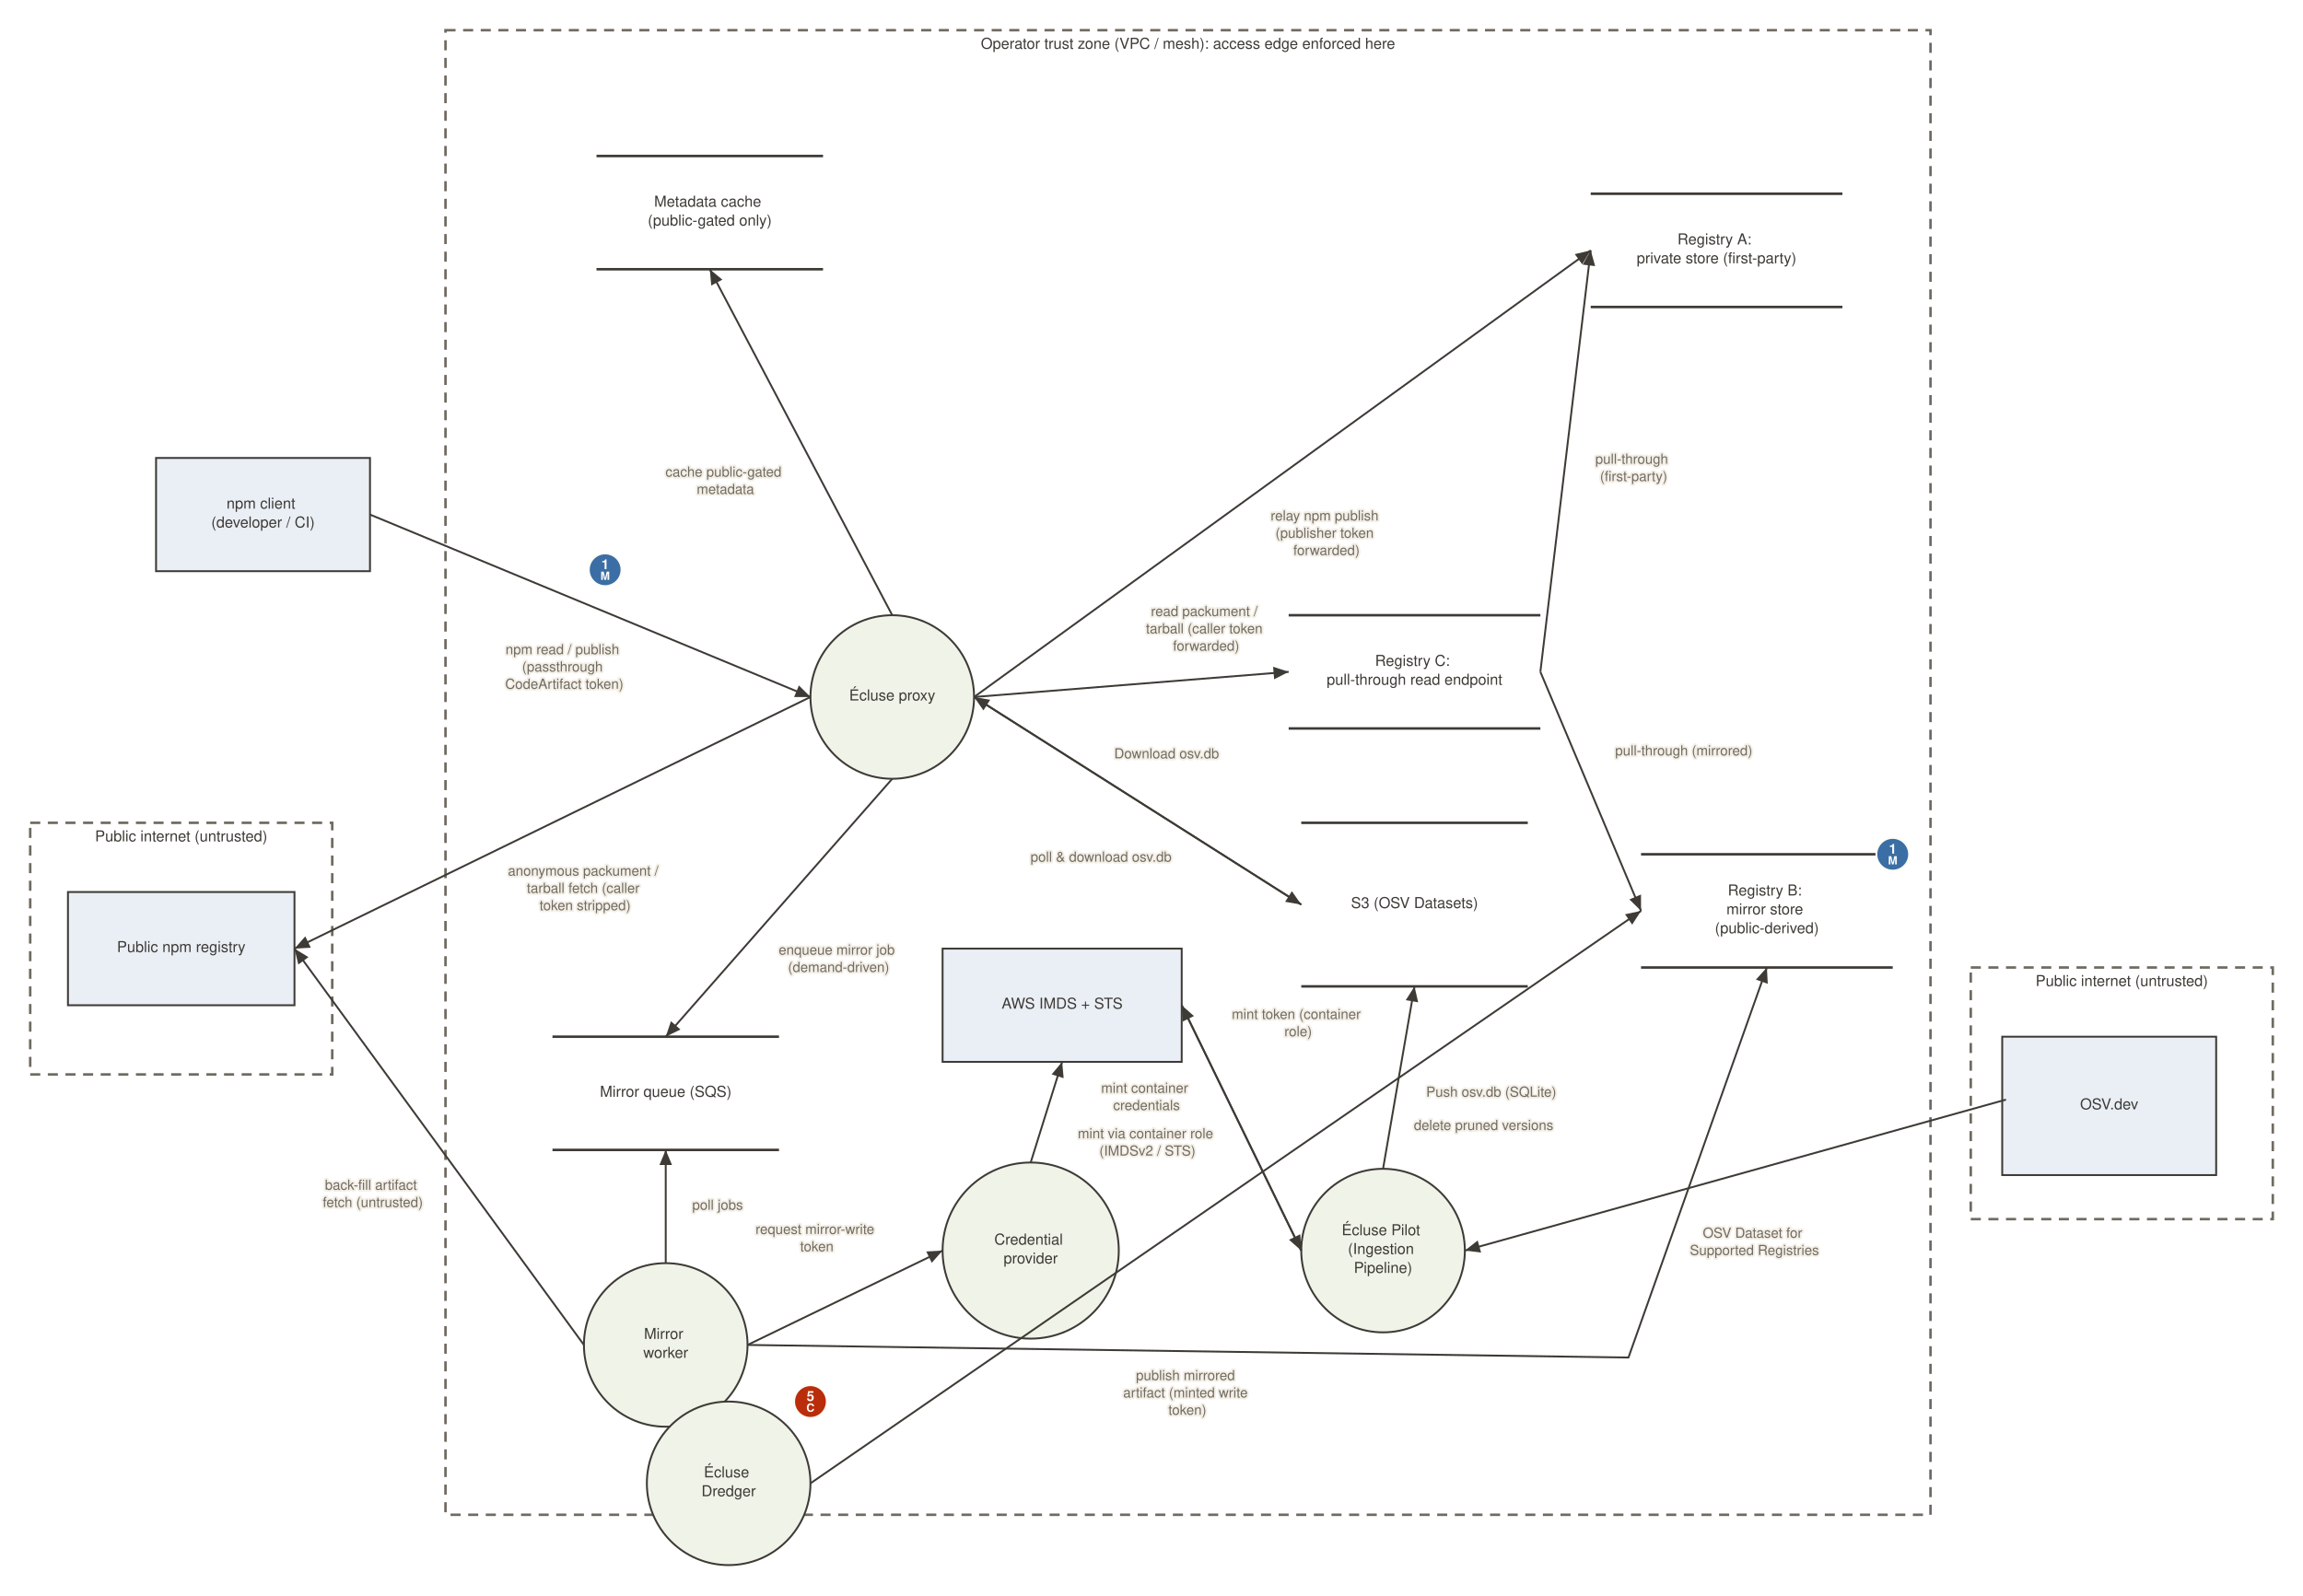
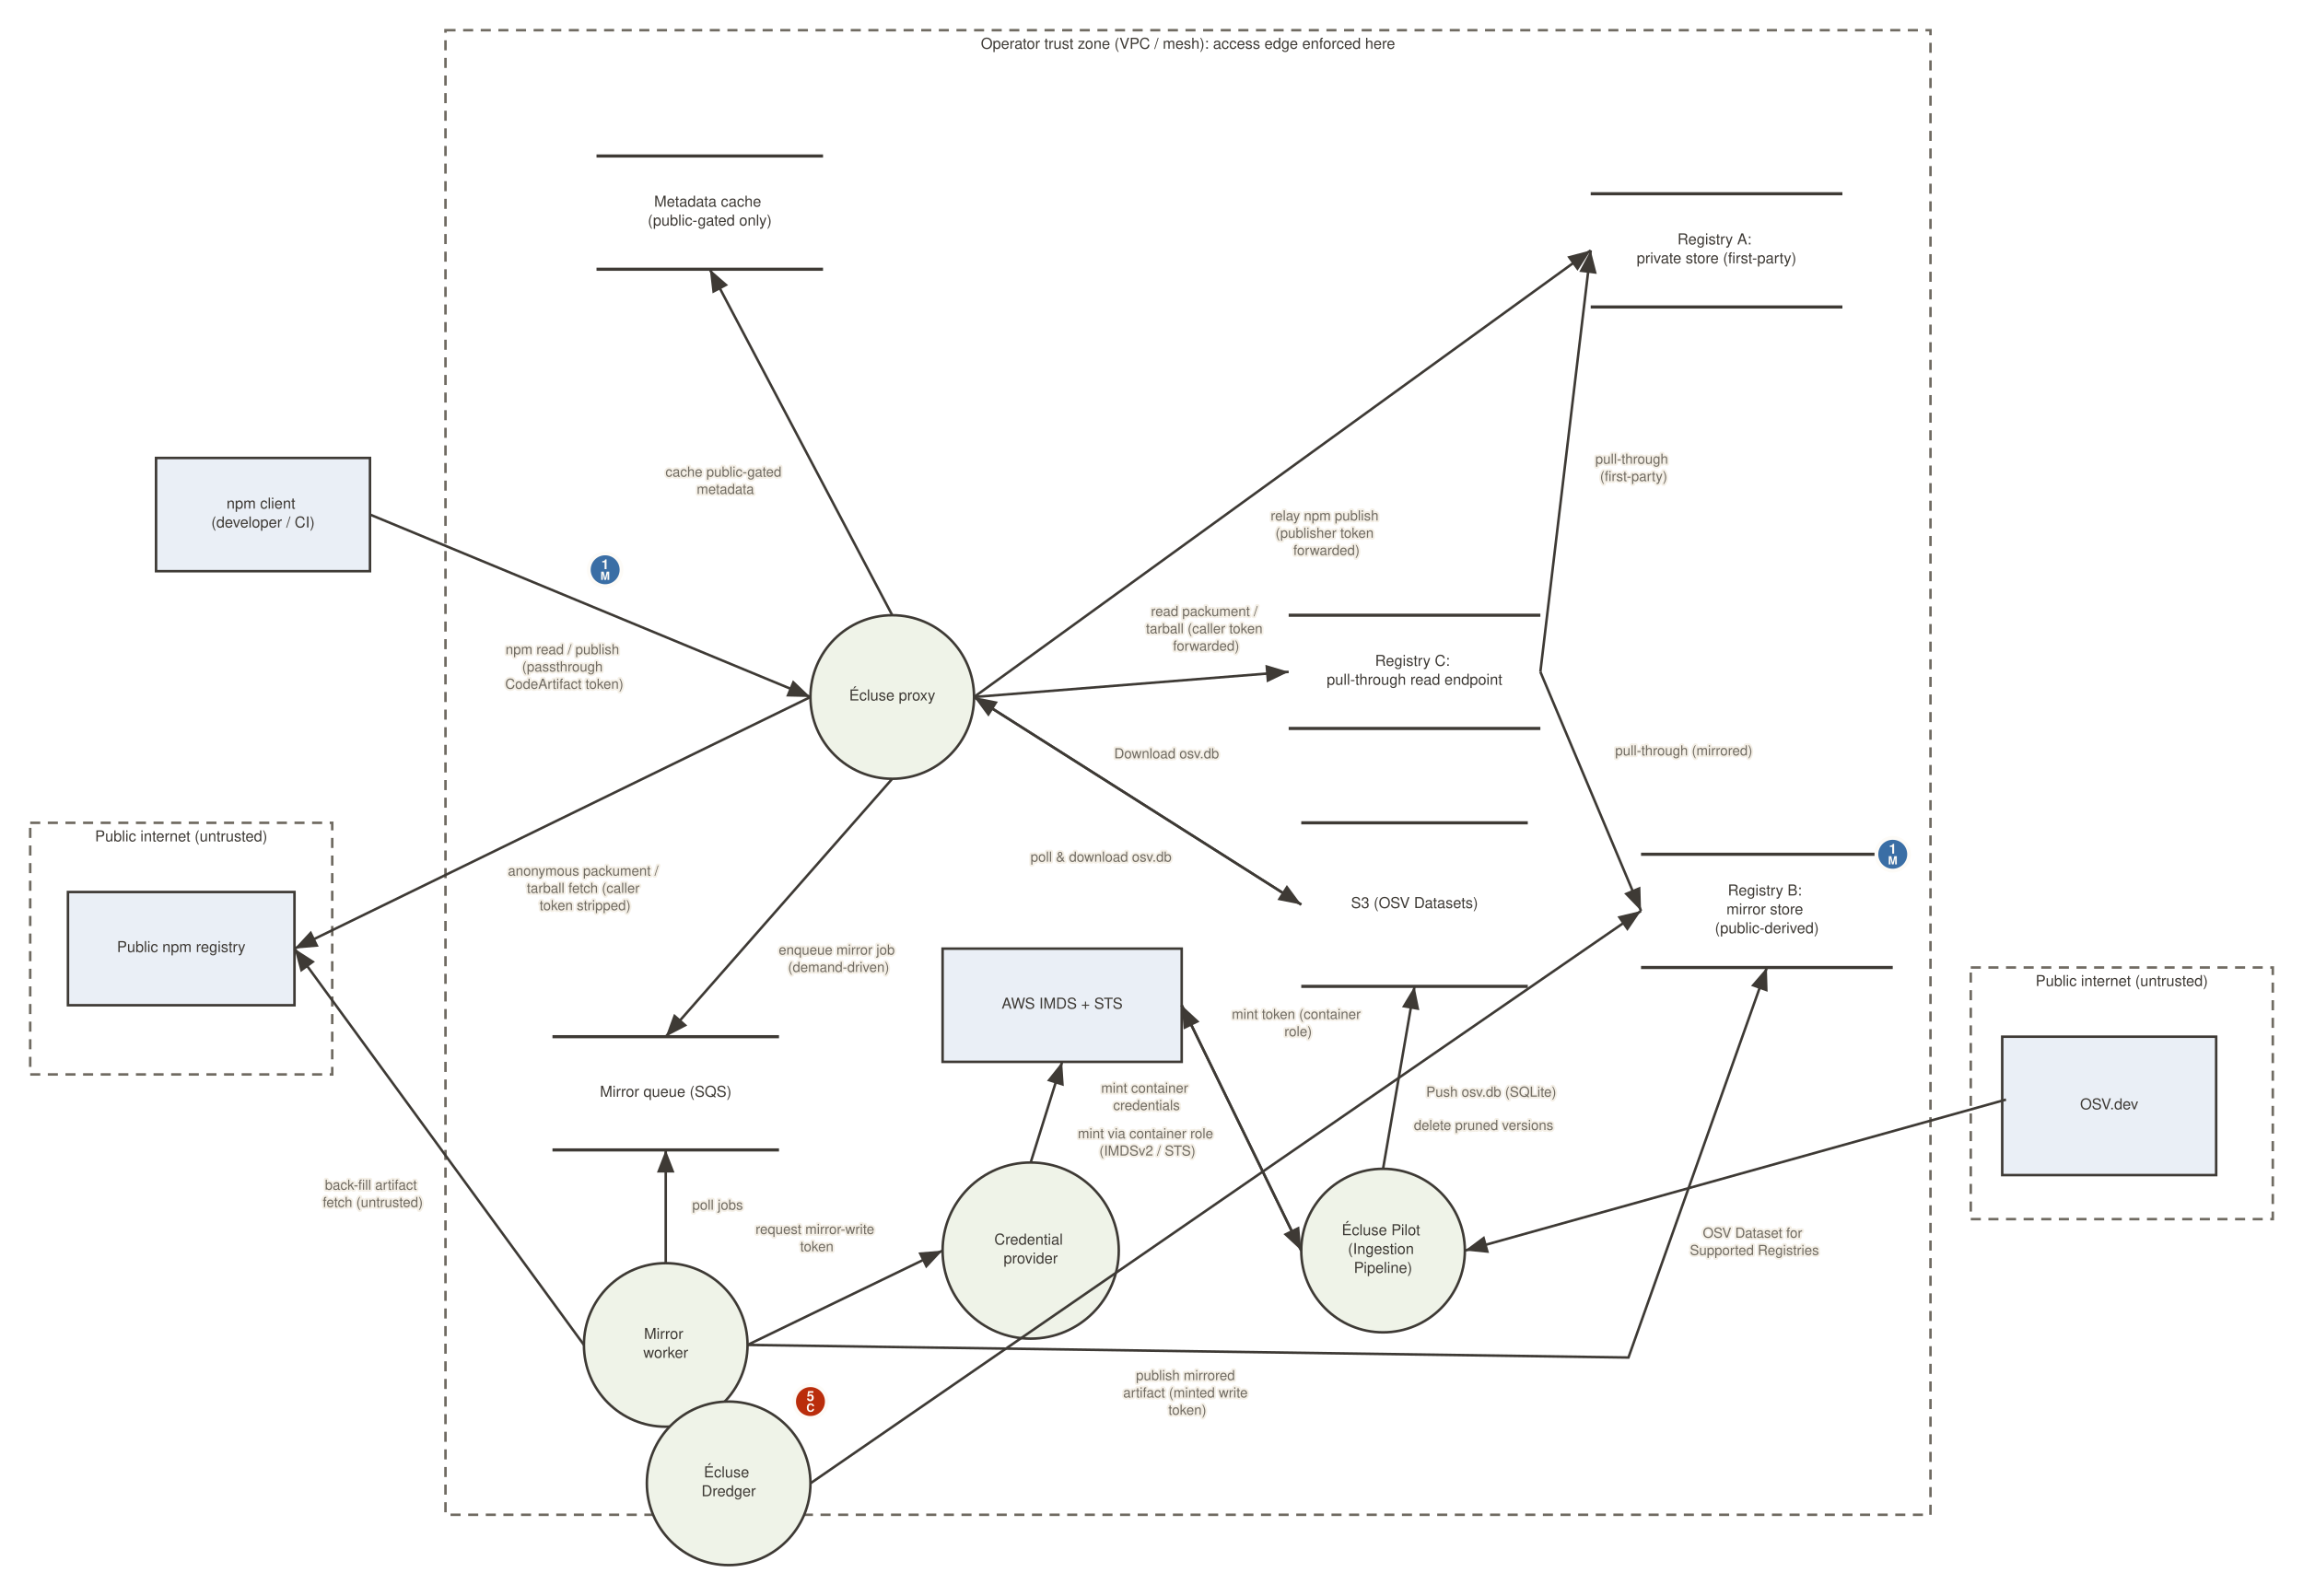
<svg xmlns="http://www.w3.org/2000/svg" viewBox="-114 -14 1830 1268">
  <style>.pn-element {
  font-family: 'Helvetica Neue', Helvetica, Arial, sans-serif;
}
.pn-shape {
  fill: #FAF8F5;
  stroke: #3E3A35;
-   stroke-width: 1.5;
+   stroke-width: 2;
}
.pn-actor {
  fill: #EAEFF6;
}
.pn-process {
  fill: #EFF3E8;
}
.pn-store {
  fill: none;
-   stroke-width: 2;
+   stroke-width: 2.5;
}
.pn-boundary-box,
.pn-boundary-curve {
  fill: none;
  stroke: #706B62;
  stroke-width: 2;
  stroke-dasharray: 8 6;
}
.pn-out-of-scope {
  opacity: 0.5;
}
.pn-out-of-scope .pn-shape {
  stroke-dasharray: 6 4;
}
.pn-label {
  fill: #3E3A35;
  font-size: 12px;
  font-weight: 500;
  text-anchor: middle;
  dominant-baseline: central;
}
.pn-note {
  fill: #706B62;
  font-size: 12px;
  text-anchor: middle;
  dominant-baseline: central;
}
.pn-flow {
  fill: none;
}
.pn-flow-arrow {
  fill: #3E3A35;
  stroke: none;
}
.pn-flow-label {
  fill: #706B62;
  font-size: 11px;
  text-anchor: middle;
  dominant-baseline: central;
  paint-order: stroke;
  stroke: #F4EFE6;
  stroke-width: 3;
  stroke-linejoin: round;
}
.pn-badge {
  stroke: #FDFBF7;
-   stroke-width: 1.5;
+   stroke-width: 3;
}
.pn-badge-count {
  fill: #FDFBF7;
  stroke: none;
  font-weight: 600;
  text-anchor: middle;
  dominant-baseline: central;
}
.pn-badge-primary .pn-badge-count {
  font-size: 11px;
}
.pn-badge-secondary .pn-badge-count {
  font-size: 9px;
}
.pn-badge-mark {
  fill: #FDFBF7;
  stroke: none;
  font-size: 9px;
  font-weight: 700;
  text-anchor: middle;
  dominant-baseline: central;
}
.pn-tone-critical {
  fill: #BA2D0B;
}
.pn-tone-high {
  fill: #A45611;
}
.pn-tone-medium {
  fill: #3A6EA5;
}
.pn-tone-low {
  fill: #4A5D23;
}
.pn-tone-neutral {
  fill: #757069;
}
</style>
  <g transform="translate(240, 10)">
    <g class="pn-element">
      <rect class="pn-shape pn-boundary-box" width="1180" height="1180" />
      <text class="pn-label" x="590" y="12">
        <tspan x="590" dy="0">Operator trust zone (VPC / mesh): access edge enforced here</tspan>
      </text>
    </g>
  </g>
  <g transform="translate(-90, 640)">
    <g class="pn-element">
      <rect class="pn-shape pn-boundary-box" width="240" height="200" />
      <text class="pn-label" x="120" y="12">
        <tspan x="120" dy="0">Public internet (untrusted)</tspan>
      </text>
    </g>
  </g>
  <g transform="translate(1452, 755)">
    <g class="pn-element">
      <rect class="pn-shape pn-boundary-box" width="240" height="200" />
      <text class="pn-label" x="120" y="12">
        <tspan x="120" dy="0">Public internet (untrusted)</tspan>
      </text>
    </g>
  </g>
  <g transform="translate(10, 350)">
    <g class="pn-element">
      <rect class="pn-shape pn-actor" width="170" height="90" />
      <text class="pn-label" x="85" y="37.5">
        <tspan x="85" dy="0">npm client</tspan>
        <tspan x="85" dy="15">(developer / CI)</tspan>
      </text>
    </g>
  </g>
  <g transform="translate(-60, 695)">
    <g class="pn-element">
      <rect class="pn-shape pn-actor" width="180" height="90" />
      <text class="pn-label" x="90" y="45">
        <tspan x="90" dy="0">Public npm registry</tspan>
      </text>
    </g>
  </g>
  <g transform="translate(635, 740)">
    <g class="pn-element">
      <rect class="pn-shape pn-actor" width="190" height="90" />
      <text class="pn-label" x="95" y="45">
        <tspan x="95" dy="0">AWS IMDS + STS</tspan>
      </text>
    </g>
  </g>
  <g transform="translate(530, 475)">
    <g class="pn-element">
      <circle class="pn-shape pn-process" cx="65" cy="65" r="65" />
      <text class="pn-label" x="65" y="65">
        <tspan x="65" dy="0">Écluse proxy</tspan>
      </text>
    </g>
  </g>
  <g transform="translate(350, 990)">
    <g class="pn-element">
      <circle class="pn-shape pn-process" cx="65" cy="65" r="65" />
      <text class="pn-label" x="65" y="57.5">
        <tspan x="65" dy="0">Mirror</tspan>
        <tspan x="65" dy="15">worker</tspan>
      </text>
    </g>
  </g>
  <g transform="translate(635, 910)">
    <g class="pn-element">
      <circle class="pn-shape pn-process" cx="70" cy="70" r="70" />
      <text class="pn-label" x="70" y="62.5">
        <tspan x="70" dy="0">Credential</tspan>
        <tspan x="70" dy="15">provider</tspan>
      </text>
    </g>
  </g>
  <g transform="translate(360, 110)">
    <g class="pn-element">
      <line class="pn-shape pn-store" x1="0" y1="0" x2="180" y2="0" />
      <line class="pn-shape pn-store" x1="0" y1="90" x2="180" y2="90" />
      <text class="pn-label" x="90" y="37.5">
        <tspan x="90" dy="0">Metadata cache</tspan>
        <tspan x="90" dy="15">(public-gated only)</tspan>
      </text>
    </g>
  </g>
  <g transform="translate(325, 810)">
    <g class="pn-element">
      <line class="pn-shape pn-store" x1="0" y1="0" x2="180" y2="0" />
      <line class="pn-shape pn-store" x1="0" y1="90" x2="180" y2="90" />
      <text class="pn-label" x="90" y="45">
        <tspan x="90" dy="0">Mirror queue (SQS)</tspan>
      </text>
    </g>
  </g>
  <g transform="translate(910, 475)">
    <g class="pn-element">
      <line class="pn-shape pn-store" x1="0" y1="0" x2="200" y2="0" />
      <line class="pn-shape pn-store" x1="0" y1="90" x2="200" y2="90" />
      <text class="pn-label" x="100" y="37.5">
        <tspan x="100" dy="0">Registry C:</tspan>
        <tspan x="100" dy="15">pull-through read endpoint</tspan>
      </text>
    </g>
  </g>
  <g transform="translate(1150, 140)">
    <g class="pn-element">
      <line class="pn-shape pn-store" x1="0" y1="0" x2="200" y2="0" />
      <line class="pn-shape pn-store" x1="0" y1="90" x2="200" y2="90" />
      <text class="pn-label" x="100" y="37.5">
        <tspan x="100" dy="0">Registry A:</tspan>
        <tspan x="100" dy="15">private store (first-party)</tspan>
      </text>
    </g>
  </g>
  <g transform="translate(1190, 665)">
    <g class="pn-element">
      <line class="pn-shape pn-store" x1="0" y1="0" x2="200" y2="0" />
      <line class="pn-shape pn-store" x1="0" y1="90" x2="200" y2="90" />
      <text class="pn-label" x="100" y="30">
        <tspan x="100" dy="0">Registry B:</tspan>
        <tspan x="100" dy="15">mirror store</tspan>
        <tspan x="100" dy="15">(public-derived)</tspan>
      </text>
      <g class="pn-badge" transform="translate(200, 0)">
        <g class="pn-badge-primary">
          <circle class="pn-tone-medium" r="13" />
          <text class="pn-badge-count" y="-3">1</text>
          <text class="pn-badge-mark" y="6">M</text>
        </g>
      </g>
    </g>
  </g>
  <g transform="translate(920, 915)">
    <g class="pn-element">
      <circle class="pn-shape pn-process" cx="65" cy="65" r="65" />
      <text class="pn-label" x="65" y="50">
        <tspan x="65" dy="0">Écluse Pilot</tspan>
        <tspan x="65" dy="15">(Ingestion</tspan>
        <tspan x="65" dy="15">Pipeline)</tspan>
      </text>
    </g>
  </g>
  <g transform="translate(1477, 810)">
    <g class="pn-element">
      <rect class="pn-shape pn-actor" width="170" height="110" />
      <text class="pn-label" x="85" y="55">
        <tspan x="85" dy="0">OSV.dev</tspan>
      </text>
    </g>
  </g>
  <g transform="translate(920, 640)">
    <g class="pn-element">
      <line class="pn-shape pn-store" x1="0" y1="0" x2="180" y2="0" />
      <line class="pn-shape pn-store" x1="0" y1="130" x2="180" y2="130" />
      <text class="pn-label" x="90" y="65">
        <tspan x="90" dy="0">S3 (OSV Datasets)</tspan>
      </text>
    </g>
  </g>
  <g transform="translate(400, 1100)">
    <g class="pn-element">
      <circle class="pn-shape pn-process" cx="65" cy="65" r="65" />
      <text class="pn-label" x="65" y="57.5">
        <tspan x="65" dy="0">Écluse</tspan>
        <tspan x="65" dy="15">Dredger</tspan>
      </text>
      <g class="pn-badge" transform="translate(130, 0)">
        <g class="pn-badge-primary">
          <circle class="pn-tone-critical" r="13" />
          <text class="pn-badge-count" y="-3">5</text>
          <text class="pn-badge-mark" y="6">C</text>
        </g>
      </g>
    </g>
  </g>
  <g class="pn-element">
    <path class="pn-shape pn-flow" d="M 180 395 L 530 540" />
-     <path class="pn-flow-arrow" d="M 530 540 L 517 540.026 L 520.827 530.788 Z" />
+     <path class="pn-flow-arrow" d="M 530 540 L 510.691 539.578 L 516.05 526.644 Z" />
    <text class="pn-flow-label" x="334.415" y="503.437">
      <tspan x="334.415" dy="0">npm read / publish</tspan>
      <tspan x="334.415" dy="13.75">(passthrough</tspan>
      <tspan x="334.415" dy="13.75">CodeArtifact token)</tspan>
    </text>
    <g class="pn-badge" transform="translate(366.859, 438.874)">
      <g class="pn-badge-primary">
        <circle class="pn-tone-medium" r="13" />
        <text class="pn-badge-count" y="-3">1</text>
        <text class="pn-badge-mark" y="6">M</text>
      </g>
    </g>
  </g>
  <g class="pn-element">
    <path class="pn-shape pn-flow" d="M 660 540 L 910 520" />
-     <path class="pn-flow-arrow" d="M 910 520 L 898.437 525.941 L 897.639 515.973 Z" />
+     <path class="pn-flow-arrow" d="M 910 520 L 892.616 528.413 L 891.499 514.458 Z" />
    <text class="pn-flow-label" x="844.449" y="473.117">
      <tspan x="844.449" dy="0">read packument /</tspan>
      <tspan x="844.449" dy="13.75">tarball (caller token</tspan>
      <tspan x="844.449" dy="13.75">forwarded)</tspan>
    </text>
  </g>
  <g class="pn-element">
    <path class="pn-shape pn-flow" d="M 595 475 L 450 200" />
-     <path class="pn-flow-arrow" d="M 450 200 L 460.02 208.283 L 451.174 212.947 Z" />
+     <path class="pn-flow-arrow" d="M 450 200 L 464.587 212.657 L 452.203 219.187 Z" />
    <text class="pn-flow-label" x="462.405" y="362.311">
      <tspan x="462.405" dy="0">cache public-gated</tspan>
      <tspan x="462.405" dy="13.75">metadata</tspan>
    </text>
  </g>
  <g class="pn-element">
    <path class="pn-shape pn-flow" d="M 530 540 L 120 740" />
-     <path class="pn-flow-arrow" d="M 120 740 L 128.593 730.245 L 132.977 739.233 Z" />
+     <path class="pn-flow-arrow" d="M 120 740 L 133.109 725.817 L 139.247 738.4 Z" />
    <text class="pn-flow-label" x="350.934" y="679.414">
      <tspan x="350.934" dy="0">anonymous packument /</tspan>
      <tspan x="350.934" dy="13.75">tarball fetch (caller</tspan>
      <tspan x="350.934" dy="13.75">token stripped)</tspan>
    </text>
  </g>
  <g class="pn-element">
    <path class="pn-shape pn-flow" d="M 660 540 L 1150 185" />
-     <path class="pn-flow-arrow" d="M 1150 185 L 1143.216 196.089 L 1137.349 187.991 Z" />
+     <path class="pn-flow-arrow" d="M 1150 185 L 1139.53 201.229 L 1131.317 189.892 Z" />
    <text class="pn-flow-label" x="940.061" y="397.144">
      <tspan x="940.061" dy="0">relay npm publish</tspan>
      <tspan x="940.061" dy="13.75">(publisher token</tspan>
      <tspan x="940.061" dy="13.75">forwarded)</tspan>
    </text>
  </g>
  <g class="pn-element">
    <path class="pn-shape pn-flow" d="M 595 605 L 415 810" />
-     <path class="pn-flow-arrow" d="M 415 810 L 419.16 797.684 L 426.675 804.282 Z" />
+     <path class="pn-flow-arrow" d="M 415 810 L 421.616 791.855 L 432.137 801.093 Z" />
    <text class="pn-flow-label" x="552.402" y="742.246">
      <tspan x="552.402" dy="0">enqueue mirror job</tspan>
      <tspan x="552.402" dy="13.75">(demand-driven)</tspan>
    </text>
  </g>
  <g class="pn-element">
    <path class="pn-shape pn-flow" d="M 415 990 L 415 900" />
-     <path class="pn-flow-arrow" d="M 415 900 L 420 912 L 410 912 Z" />
+     <path class="pn-flow-arrow" d="M 415 900 L 422 918 L 408 918 Z" />
    <text class="pn-flow-label" x="456.225" y="945">
      <tspan x="456.225" dy="0">poll jobs</tspan>
    </text>
  </g>
  <g class="pn-element">
    <path class="pn-shape pn-flow" d="M 350 1055 L 120 740" />
-     <path class="pn-flow-arrow" d="M 120 740 L 131.114 746.743 L 123.038 752.64 Z" />
+     <path class="pn-flow-arrow" d="M 120 740 L 136.268 750.409 L 124.961 758.665 Z" />
    <text class="pn-flow-label" x="182.284" y="929.116">
      <tspan x="182.284" dy="0">back-fill artifact</tspan>
      <tspan x="182.284" dy="13.75">fetch (untrusted)</tspan>
    </text>
  </g>
  <g class="pn-element">
    <path class="pn-shape pn-flow" d="M 480 1055 L 635 980" />
-     <path class="pn-flow-arrow" d="M 635 980 L 626.376 989.728 L 622.02 980.726 Z" />
+     <path class="pn-flow-arrow" d="M 635 980 L 621.846 994.141 L 615.748 981.539 Z" />
    <text class="pn-flow-label" x="535.073" y="964.275">
      <tspan x="535.073" dy="0">request mirror-write</tspan>
      <tspan x="535.073" dy="13.75">token</tspan>
    </text>
  </g>
  <g class="pn-element">
    <path class="pn-shape pn-flow" d="M 705 910 L 730 830" />
-     <path class="pn-flow-arrow" d="M 730 830 L 731.193 842.945 L 721.648 839.962 Z" />
+     <path class="pn-flow-arrow" d="M 730 830 L 731.312 849.269 L 717.95 845.093 Z" />
    <text class="pn-flow-label" x="797.771" y="888.21">
      <tspan x="797.771" dy="0">mint via container role</tspan>
      <tspan x="797.771" dy="13.75">(IMDSv2 / STS)</tspan>
    </text>
  </g>
  <g class="pn-element">
    <path class="pn-shape pn-flow" d="M 480 1055 L 1180 1065 L 1290 755" />
-     <path class="pn-flow-arrow" d="M 1290 755 L 1290.699 767.981 L 1281.275 764.637 Z" />
+     <path class="pn-flow-arrow" d="M 1290 755 L 1290.578 774.305 L 1277.384 769.623 Z" />
    <text class="pn-flow-label" x="829.511" y="1080.445">
      <tspan x="829.511" dy="0">publish mirrored</tspan>
      <tspan x="829.511" dy="13.75">artifact (minted write</tspan>
      <tspan x="829.511" dy="13.75">token)</tspan>
    </text>
  </g>
  <g class="pn-element">
    <path class="pn-shape pn-flow" d="M 1110 520 L 1150 185" />
-     <path class="pn-flow-arrow" d="M 1150 185 L 1153.542 197.508 L 1143.613 196.323 Z" />
+     <path class="pn-flow-arrow" d="M 1150 185 L 1154.817 203.703 L 1140.915 202.043 Z" />
    <text class="pn-flow-label" x="1184.13" y="352.088">
      <tspan x="1184.13" dy="0">pull-through</tspan>
      <tspan x="1184.13" dy="13.75">(first-party)</tspan>
    </text>
  </g>
  <g class="pn-element">
    <path class="pn-shape pn-flow" d="M 1110 520 L 1190 710" />
-     <path class="pn-flow-arrow" d="M 1190 710 L 1180.735 700.881 L 1189.951 697 Z" />
+     <path class="pn-flow-arrow" d="M 1190 710 L 1176.564 696.127 L 1189.466 690.694 Z" />
    <text class="pn-flow-label" x="1223.968" y="583.856">
      <tspan x="1223.968" dy="0">pull-through (mirrored)</tspan>
    </text>
  </g>
  <g class="pn-element">
    <path class="pn-shape pn-flow" d="M 825 785 L 920 980" />
-     <path class="pn-flow-arrow" d="M 920 980 L 910.249 971.402 L 919.239 967.022 Z" />
+     <path class="pn-flow-arrow" d="M 920 980 L 905.824 966.884 L 918.409 960.752 Z" />
    <text class="pn-flow-label" x="917.548" y="793.358">
      <tspan x="917.548" dy="0">mint token (container</tspan>
      <tspan x="917.548" dy="13.75">role)</tspan>
    </text>
  </g>
  <g class="pn-element">
    <path class="pn-shape pn-flow" d="M 1480 860 L 1050 980" />
-     <path class="pn-flow-arrow" d="M 1050 980 L 1060.214 971.958 L 1062.902 981.59 Z" />
+     <path class="pn-flow-arrow" d="M 1050 980 L 1065.456 968.419 L 1069.219 981.904 Z" />
    <text class="pn-flow-label" x="1280.102" y="967.239">
      <tspan x="1280.102" dy="0">OSV Dataset for</tspan>
      <tspan x="1280.102" dy="13.75">Supported Registries</tspan>
    </text>
  </g>
  <g class="pn-element">
    <path class="pn-shape pn-flow" d="M 985 915 L 1010 770" />
-     <path class="pn-flow-arrow" d="M 1010 770 L 1012.888 782.675 L 1003.034 780.976 Z" />
+     <path class="pn-flow-arrow" d="M 1010 770 L 1013.84 788.928 L 1000.043 786.549 Z" />
    <text class="pn-flow-label" x="1070.971" y="855.167">
      <tspan x="1070.971" dy="0">Push osv.db (SQLite)</tspan>
    </text>
  </g>
  <g class="pn-element">
    <path class="pn-shape pn-flow" d="M 920 705 L 660 540" />
-     <path class="pn-flow-arrow" d="M 660 540 L 672.811 542.208 L 667.453 550.652 Z" />
+     <path class="pn-flow-arrow" d="M 660 540 L 678.949 543.735 L 671.447 555.555 Z" />
    <text class="pn-flow-label" x="813.017" y="586.23">
      <tspan x="813.017" dy="0">Download osv.db</tspan>
    </text>
  </g>
  <g class="pn-element">
    <path class="pn-shape pn-flow" d="M 530 1165 L 1190 710" />
-     <path class="pn-flow-arrow" d="M 1190 710 L 1182.958 720.928 L 1177.282 712.694 Z" />
+     <path class="pn-flow-arrow" d="M 1190 710 L 1179.153 725.98 L 1171.207 714.453 Z" />
    <text class="pn-flow-label" x="1064.902" y="881.63">
      <tspan x="1064.902" dy="0">delete pruned versions</tspan>
    </text>
  </g>
  <g class="pn-element">
    <path class="pn-shape pn-flow" d="M 920 980 L 825 785" />
-     <path class="pn-flow-arrow" d="M 825 785 L 834.751 793.598 L 825.761 797.978 Z" />
+     <path class="pn-flow-arrow" d="M 825 785 L 839.176 798.116 L 826.591 804.248 Z" />
    <text class="pn-flow-label" x="797.065" y="852.055">
      <tspan x="797.065" dy="0">mint container</tspan>
      <tspan x="797.065" dy="13.75">credentials</tspan>
    </text>
  </g>
  <g class="pn-element">
    <path class="pn-shape pn-flow" d="M 660 540 L 920 705" />
-     <path class="pn-flow-arrow" d="M 920 705 L 907.189 702.792 L 912.547 694.348 Z" />
+     <path class="pn-flow-arrow" d="M 920 705 L 901.051 701.265 L 908.553 689.445 Z" />
    <text class="pn-flow-label" x="760.903" y="668.35">
      <tspan x="760.903" dy="0">poll &amp; download osv.db</tspan>
    </text>
  </g>
</svg>
